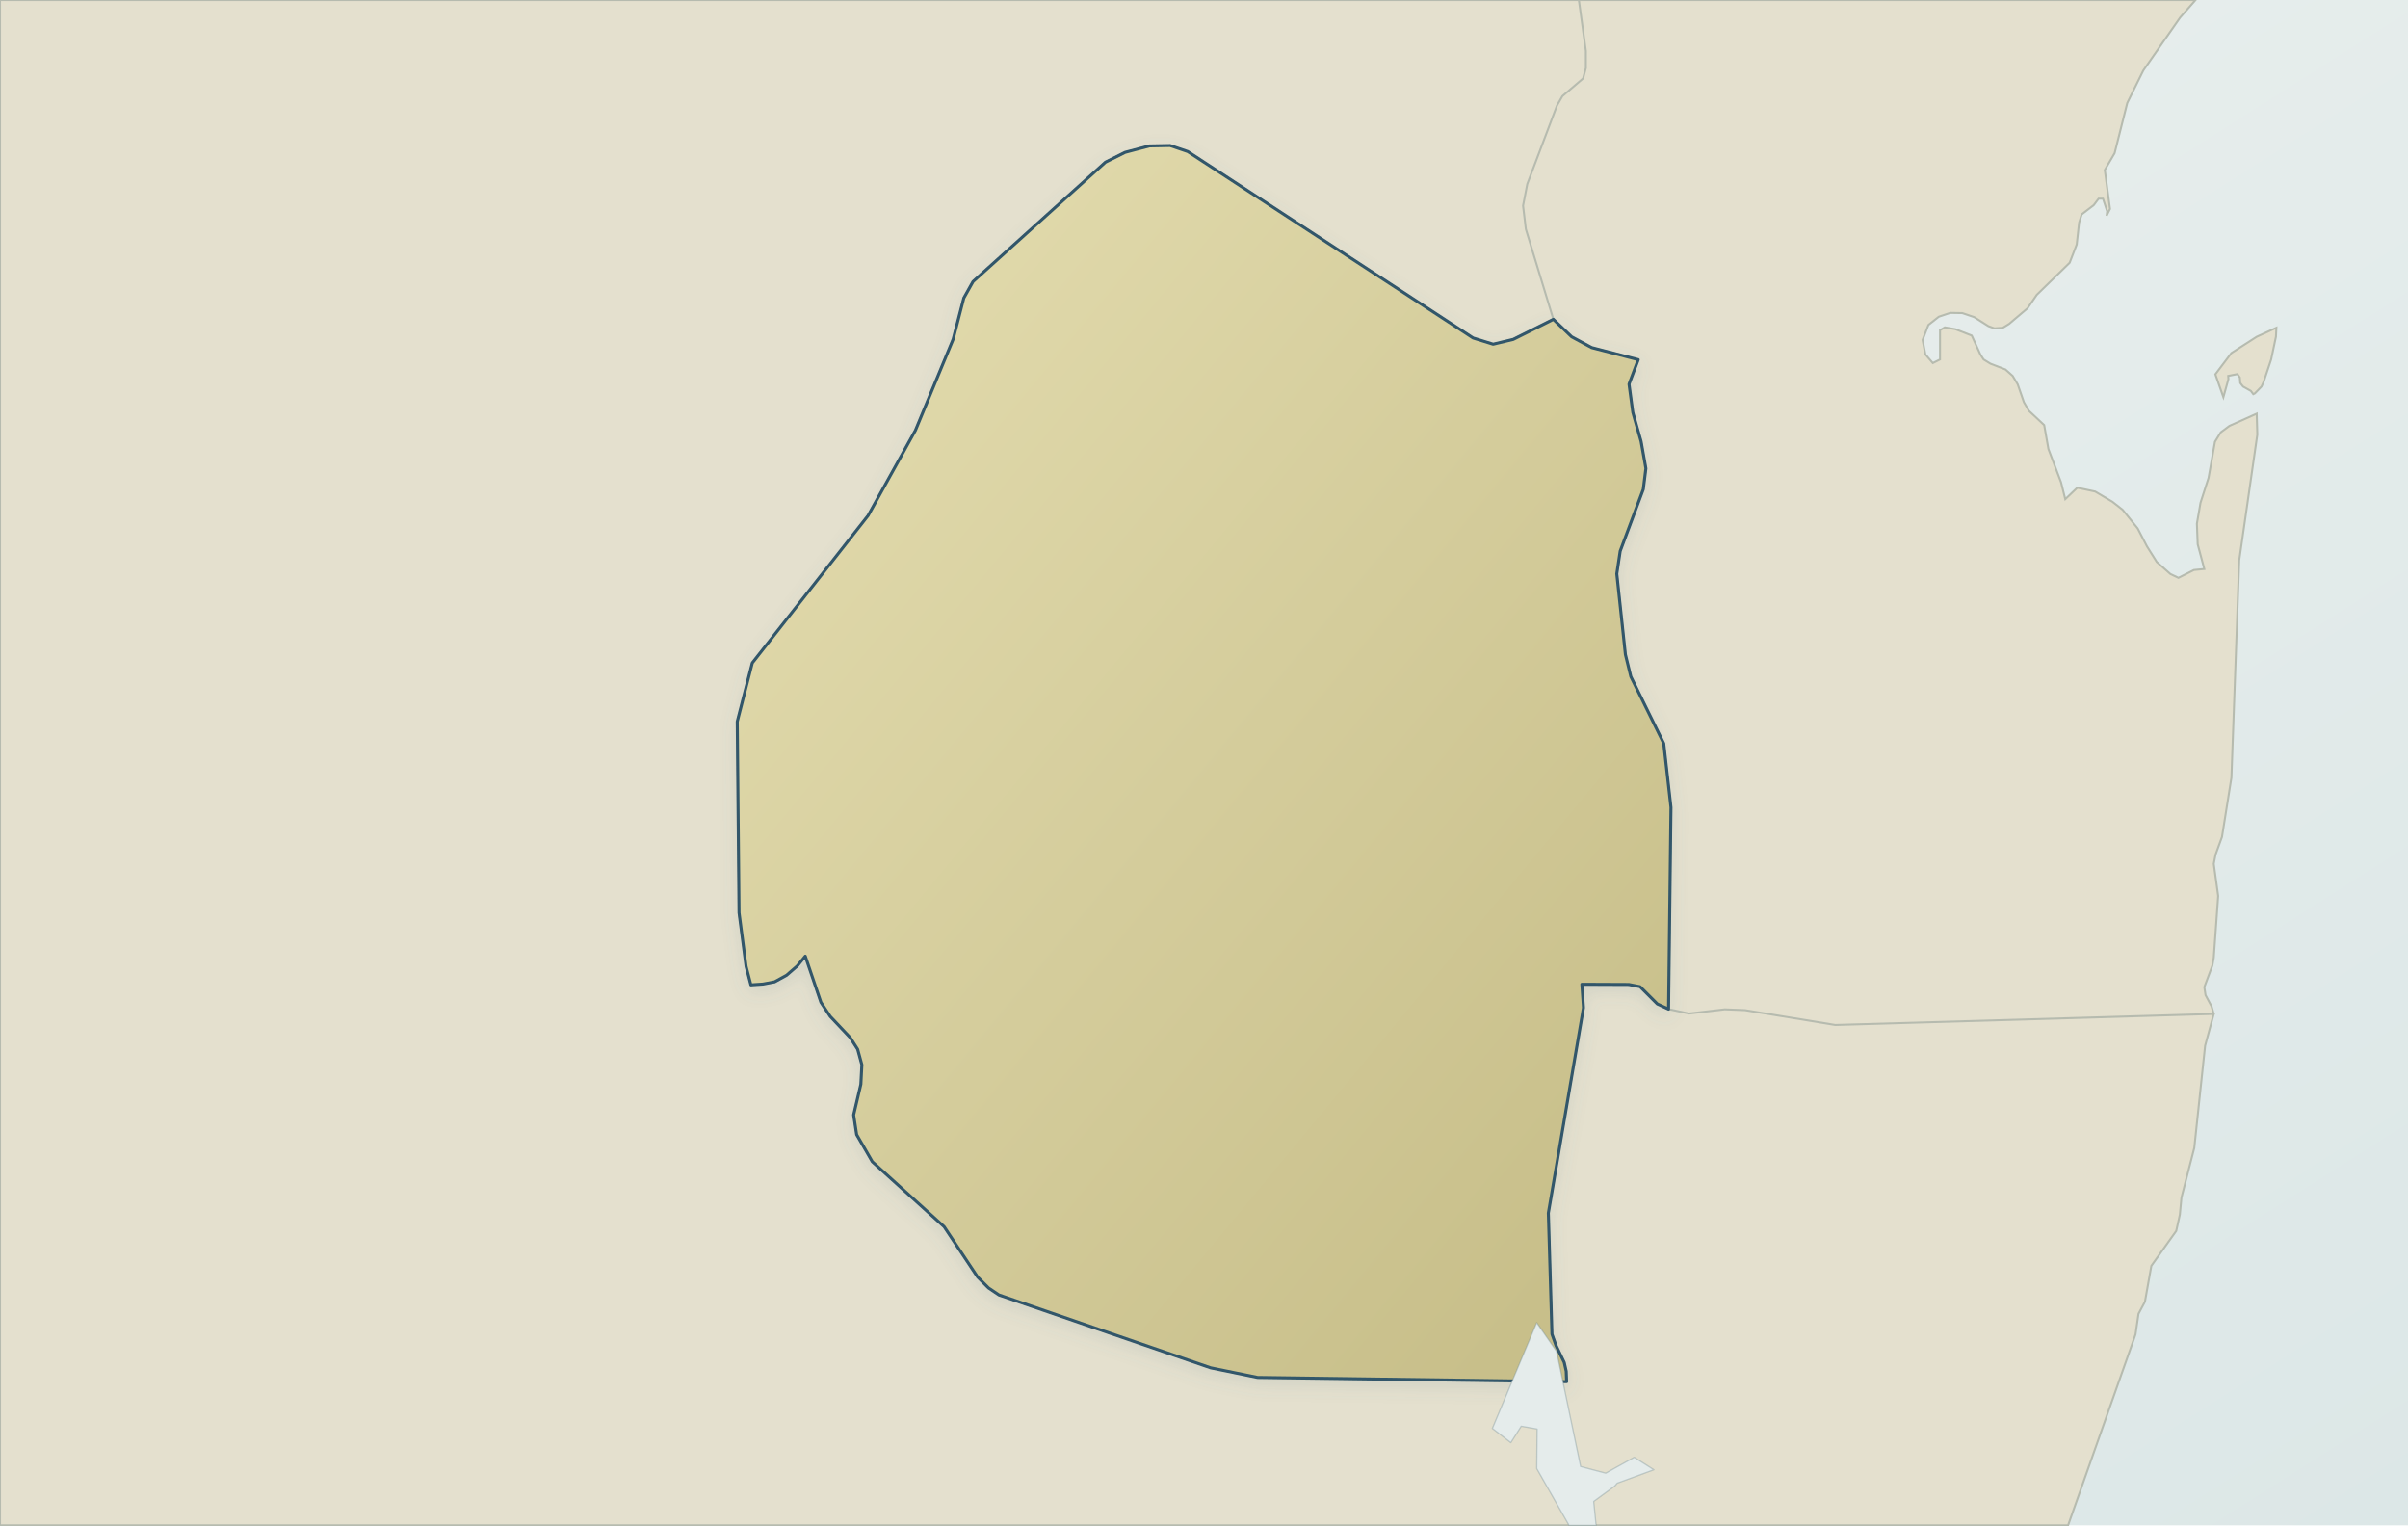
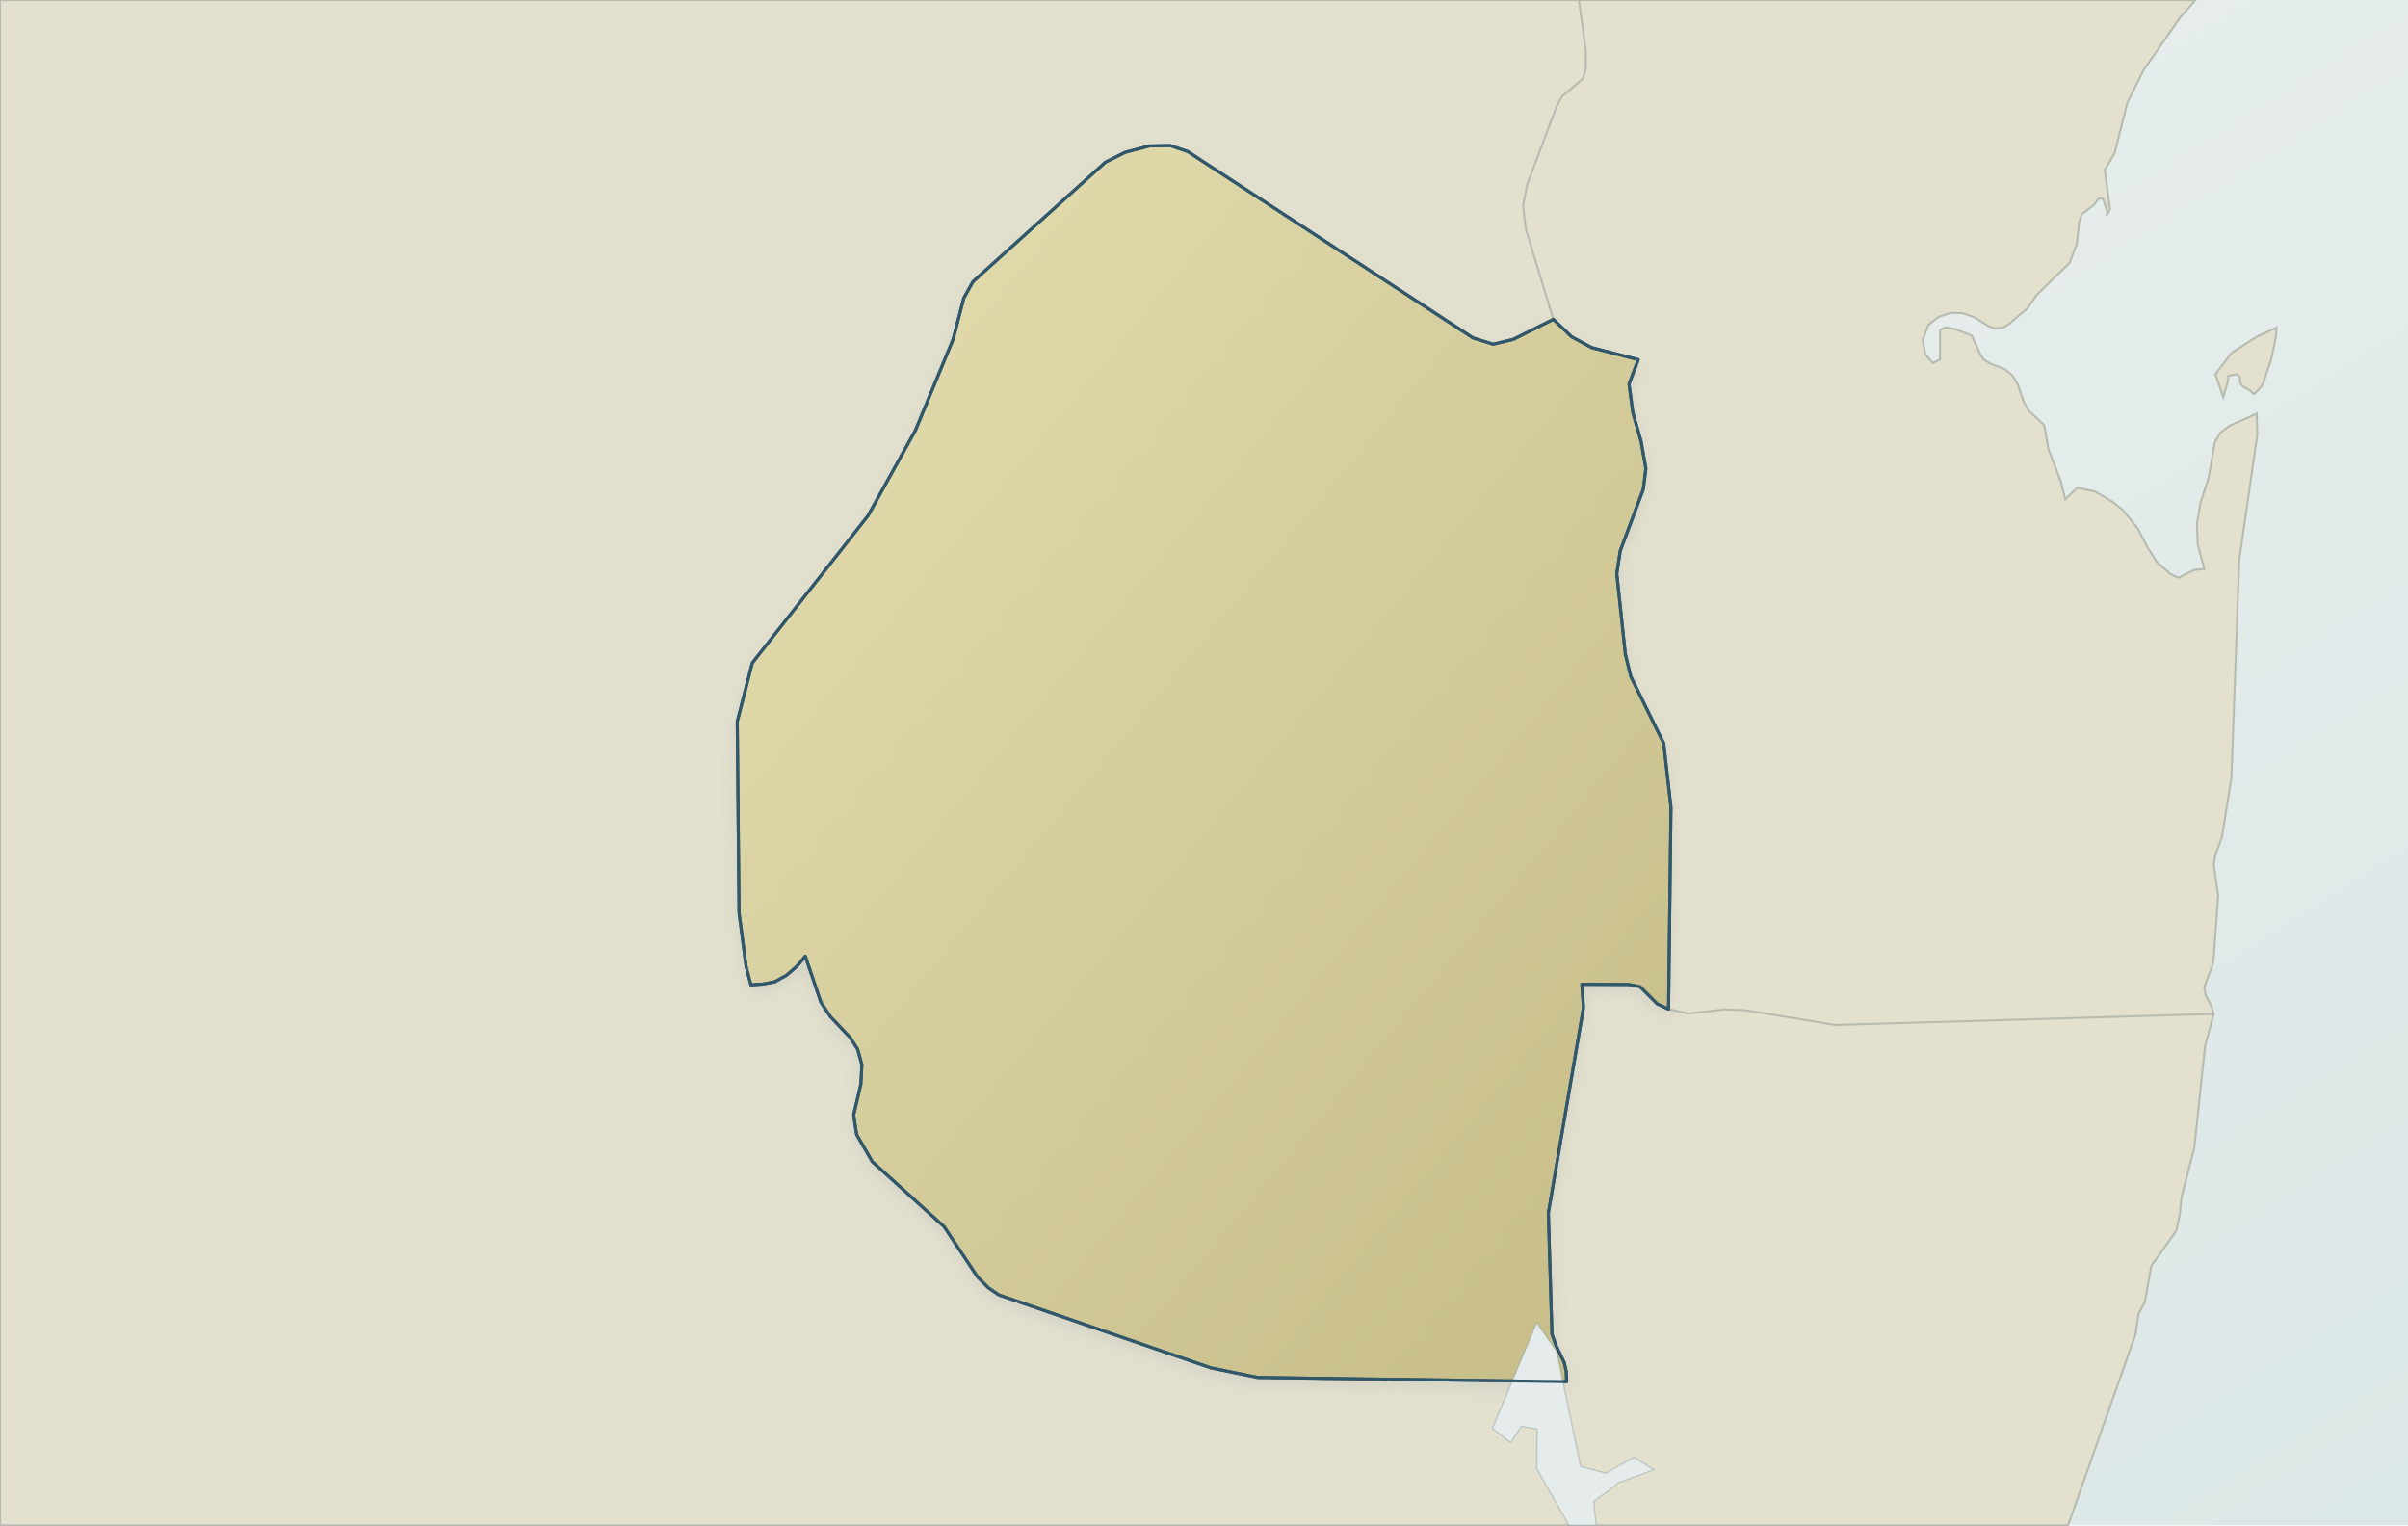
<svg xmlns="http://www.w3.org/2000/svg" viewBox="0 0 1200 760" role="img" aria-label="Map of Eswatini" data-map-style="journey-atlas-map-v3-clean-background" data-map-projection="local-equirectangular-fit-v1">
  <defs>
    <linearGradient id="sea" x1="0" y1="0" x2="1" y2="1">
      <stop offset="0" stop-color="#eef2ef" />
      <stop offset=".55" stop-color="#e4eceb" />
      <stop offset="1" stop-color="#dce7e7" />
    </linearGradient>
    <linearGradient id="land" x1=".12" y1=".08" x2=".88" y2=".92">
      <stop offset="0" stop-color="#e2dbad" />
      <stop offset=".52" stop-color="#d4cc9b" />
      <stop offset="1" stop-color="#c8bf8a" />
    </linearGradient>
    <filter id="shadow" x="-10%" y="-10%" width="120%" height="120%">
      <feGaussianBlur in="SourceAlpha" stdDeviation="4" result="b" />
      <feOffset in="b" dy="3" result="o" />
      <feColorMatrix in="o" type="matrix" values="0 0 0 0 .12 0 0 0 0 .22 0 0 0 0 .28 0 0 0 .14 0" />
      <feBlend in="SourceGraphic" mode="normal" />
    </filter>
  </defs>
  <rect width="1200" height="760" fill="url(#sea)" />
  <g id="geographic-context" fill="#e4e0ce" stroke="#b6bbaf" stroke-width="1">
    <path d="M 1086.4,8.8 L 1068.1,35.1 L 1060.1,51.3 L 1053.8,76.3 L 1048.9,84.7 L 1051.5,104.1 L 1049.8,107.5 L 1050.1,105.3 L 1048.0,99.0 L 1045.8,99.0 L 1043.4,102.2 L 1037.4,106.8 L 1036.1,110.9 L 1034.9,121.8 L 1031.4,130.9 L 1015.0,146.9 L 1010.4,153.6 L 1001.2,161.4 L 998.1,163.3 L 993.9,163.6 L 990.9,162.5 L 983.8,158.0 L 977.9,156.0 L 971.9,155.9 L 966.2,157.8 L 961.0,161.9 L 958.1,169.4 L 959.5,176.6 L 963.2,180.9 L 966.8,179.1 L 966.8,164.5 L 969.2,163.1 L 974.4,164.0 L 982.6,167.2 L 986.9,176.6 L 988.5,179.1 L 991.9,181.2 L 999.4,184.1 L 1003.0,187.3 L 1005.5,191.5 L 1008.6,200.4 L 1011.1,204.7 L 1018.7,211.8 L 1020.8,223.7 L 1027.1,240.3 L 1029.2,248.7 L 1035.2,243.0 L 1044.1,244.9 L 1052.7,250.0 L 1057.8,254.0 L 1065.3,263.3 L 1069.9,272.2 L 1074.8,280.0 L 1081.6,286.0 L 1085.6,287.9 L 1093.3,284.0 L 1098.5,283.5 L 1095.2,271.2 L 1094.8,260.9 L 1096.6,250.5 L 1100.6,238.1 L 1103.8,220.1 L 1106.7,215.4 L 1111.0,212.2 L 1124.6,206.1 L 1124.9,216.6 L 1115.9,279.1 L 1112.0,387.5 L 1107.3,417.0 L 1104.1,425.8 L 1103.2,430.4 L 1105.4,446.4 L 1103.2,477.2 L 1102.5,481.1 L 1098.5,491.8 L 1099.1,495.8 L 1102.1,501.4 L 1103.2,505.2 L 1098.9,521.0 L 1093.5,571.9 L 1087.1,596.7 L 1086.3,605.2 L 1084.5,613.3 L 1072.1,630.7 L 1068.9,648.6 L 1065.7,654.6 L 1064.2,664.9 L 1030.6,760.0 L -0.0,760.0 L -0.0,0.0 L 1094.1,0.0 L 1086.4,8.8 Z M 744.1,171.5 L 734.1,168.4 L 591.9,75.5 L 583.1,72.5 L 572.8,72.7 L 560.7,75.9 L 550.9,80.8 L 484.9,140.3 L 480.3,148.5 L 475.0,169.0 L 456.2,214.4 L 432.6,256.9 L 374.9,330.3 L 367.4,359.5 L 368.3,454.8 L 371.8,481.5 L 374.2,490.7 L 380.2,490.3 L 386.0,489.2 L 392.0,485.9 L 397.3,481.3 L 401.3,476.4 L 409.1,499.4 L 413.7,506.4 L 423.7,517.0 L 427.4,522.8 L 429.5,530.5 L 429.0,540.2 L 425.4,555.5 L 426.9,565.3 L 434.7,578.8 L 470.5,611.2 L 487.2,636.3 L 492.6,641.7 L 497.8,645.2 L 603.3,681.5 L 626.7,686.3 L 780.7,688.4 L 780.5,683.2 L 779.5,678.8 L 775.4,670.4 L 773.4,664.7 L 771.6,604.4 L 789.1,502.1 L 788.3,490.4 L 811.7,490.5 L 817.3,491.6 L 825.9,500.2 L 831.5,502.8 L 832.7,402.3 L 829.1,370.4 L 812.7,337.1 L 810.0,326.1 L 805.7,285.9 L 807.4,274.6 L 818.9,243.8 L 820.2,233.4 L 817.8,219.9 L 813.7,205.5 L 811.8,191.4 L 816.4,179.2 L 793.2,173.2 L 783.2,167.8 L 774.1,159.1 L 754.1,169.1 L 744.1,171.5 Z M 1131.8,179.1 L 1128.1,190.2 L 1127.0,192.6 L 1123.7,196.0 L 1122.9,196.4 L 1121.7,194.8 L 1117.8,192.6 L 1116.4,190.8 L 1116.2,188.1 L 1115.0,186.4 L 1110.4,187.3 L 1110.5,188.9 L 1108.0,197.9 L 1104.0,186.5 L 1112.0,175.9 L 1124.6,167.8 L 1134.4,163.3 L 1134.2,167.7 L 1131.8,179.1 Z" fill-rule="evenodd" />
  </g>
  <g id="context-national-borders" fill="none" stroke="#b6bbaf" stroke-width="1" stroke-linejoin="round" stroke-linecap="round" aria-hidden="true">
    <path d="M831.5,502.8 832.7,402.3 829.1,370.4 812.7,337.1 810,326.1 805.7,285.9 807.4,274.6 818.9,243.8 820.2,233.4 817.8,219.9 813.7,205.5 811.8,191.4 816.4,179.2 793.2,173.2 783.2,167.8 774.1,159.1 M841.7,505 831.5,502.8 M914.6,510.7 869.6,503.3 859.5,502.9 M859.5,502.9 841.7,505 M1103.2,505.2 914.6,510.7 M774.1,159.1 760.4,114.2 759,102.5 761.1,91.7 775.9,52.6 778.6,47.9 788.9,39.1 790.3,33.9 790.3,25.4 786.8,0 M744.1,171.5 734.1,168.4 591.9,75.5 583.1,72.5 M583.1,72.5 572.8,72.7 560.7,75.9 550.9,80.8 484.9,140.3 480.3,148.5 475,169 456.2,214.4 432.6,256.9 374.9,330.3 367.4,359.5 368.3,454.8 371.8,481.5 374.2,490.7 M774.1,159.1 754.1,169.1 744.1,171.5 M401.3,476.4 409.1,499.4 413.7,506.4 423.7,517 427.4,522.8 429.5,530.5 429,540.2 425.4,555.5 426.9,565.3 434.7,578.8 470.5,611.2 487.2,636.3 492.6,641.7 497.8,645.2 603.3,681.5 626.7,686.3 780.7,688.4 M374.2,490.7 386,489.2 392,485.9 397.3,481.3 401.3,476.4 M788.3,490.4 811.7,490.5 817.3,491.6 825.9,500.2 831.5,502.8 M780.7,688.4 779.5,678.8 773.4,664.7 771.6,604.4 789.1,502.1 788.3,490.4" />
  </g>
  <path d="M 774.1,159.1 L 783.2,167.8 L 793.2,173.2 L 816.4,179.2 L 811.8,191.4 L 813.7,205.5 L 817.8,219.9 L 820.2,233.4 L 818.9,243.8 L 807.4,274.6 L 805.7,285.9 L 810.0,326.1 L 812.7,337.1 L 829.1,370.4 L 832.7,402.3 L 831.5,502.8 L 825.9,500.2 L 817.3,491.6 L 811.7,490.5 L 788.3,490.4 L 789.1,502.1 L 771.6,604.4 L 773.4,664.7 L 775.4,670.4 L 779.5,678.8 L 780.5,683.2 L 780.7,688.4 L 626.7,686.3 L 603.3,681.5 L 497.8,645.2 L 492.6,641.7 L 487.2,636.3 L 470.5,611.2 L 434.7,578.8 L 426.9,565.3 L 425.4,555.5 L 429.0,540.2 L 429.5,530.5 L 427.4,522.8 L 423.7,517.0 L 413.7,506.4 L 409.1,499.4 L 401.3,476.4 L 397.3,481.3 L 392.0,485.9 L 386.0,489.2 L 380.2,490.3 L 374.2,490.7 L 371.8,481.5 L 368.3,454.8 L 367.4,359.5 L 374.9,330.3 L 432.6,256.9 L 456.2,214.4 L 475.0,169.0 L 480.3,148.5 L 484.9,140.3 L 550.9,80.8 L 560.7,75.9 L 572.8,72.7 L 583.1,72.5 L 591.9,75.5 L 734.1,168.4 L 744.1,171.5 L 754.1,169.1 L 774.1,159.1 Z" fill="url(#land)" fill-rule="evenodd" stroke="#31576a" stroke-width="1.5" stroke-linejoin="round" stroke-linecap="round" filter="url(#shadow)" />
  <g id="inland-water-auto" fill="#e5eceb" stroke="#6f8a92" stroke-opacity=".35" stroke-width=".65" fill-rule="evenodd" stroke-linejoin="round" stroke-linecap="round">
    <path data-map-auto-lake="1" d="M 794.2,748.1 L 804.7,740.4 L 805.9,739.0 L 824.2,732.3 L 814.4,726.1 L 800.2,734.0 L 787.7,730.7 L 775.7,673.3 L 765.8,659.0 L 743.7,711.7 L 752.9,718.8 L 758.1,710.6 L 766.0,712.0 L 765.8,731.7 L 781.9,760.0 L 795.4,760.0 L 794.2,748.1 Z" />
  </g>
+   <path d="M 774.1,159.1 L 783.2,167.8 L 793.2,173.2 L 816.4,179.2 L 811.8,191.4 L 813.7,205.5 L 817.8,219.9 L 820.2,233.4 L 818.9,243.8 L 807.4,274.6 L 805.7,285.9 L 810.0,326.1 L 812.7,337.1 L 829.1,370.4 L 832.7,402.3 L 831.5,502.8 L 825.9,500.2 L 817.3,491.6 L 811.7,490.5 L 788.3,490.4 L 789.1,502.1 L 771.6,604.4 L 773.4,664.7 L 775.4,670.4 L 779.5,678.8 L 780.5,683.2 L 780.7,688.4 L 626.7,686.3 L 603.3,681.5 L 497.8,645.2 L 492.6,641.7 L 487.2,636.3 L 470.5,611.2 L 434.7,578.8 L 426.9,565.3 L 425.4,555.5 L 429.0,540.2 L 429.5,530.5 L 427.4,522.8 L 423.7,517.0 L 413.7,506.4 L 409.1,499.4 L 401.3,476.4 L 397.3,481.3 L 392.0,485.9 L 386.0,489.2 L 380.2,490.3 L 374.2,490.7 L 371.8,481.5 L 368.3,454.8 L 367.4,359.5 L 374.9,330.3 L 432.6,256.9 L 456.2,214.4 L 475.0,169.0 L 480.3,148.5 L 484.9,140.3 L 550.9,80.8 L 560.7,75.9 L 572.8,72.7 L 583.1,72.5 L 591.9,75.5 L 734.1,168.4 L 744.1,171.5 L 754.1,169.1 L 774.1,159.1 Z" id="target-country-boundary-overlay" fill="none" fill-rule="evenodd" stroke="#31576a" stroke-width="1.5" stroke-linejoin="round" stroke-linecap="round" />
</svg>
